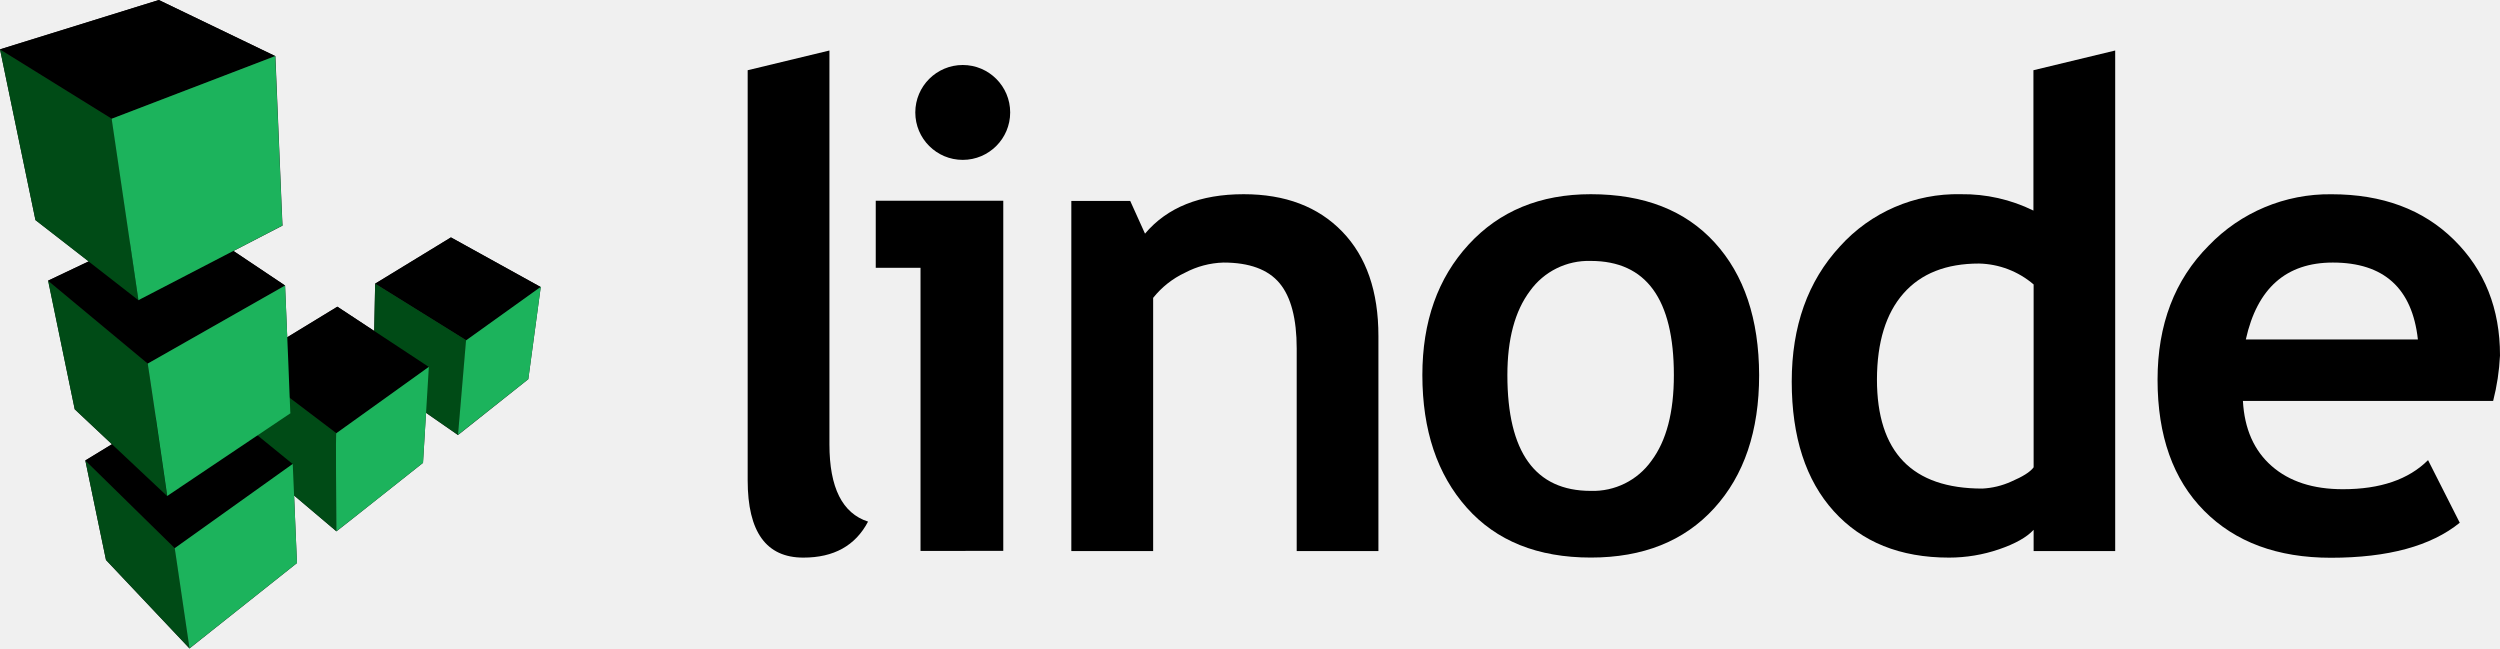
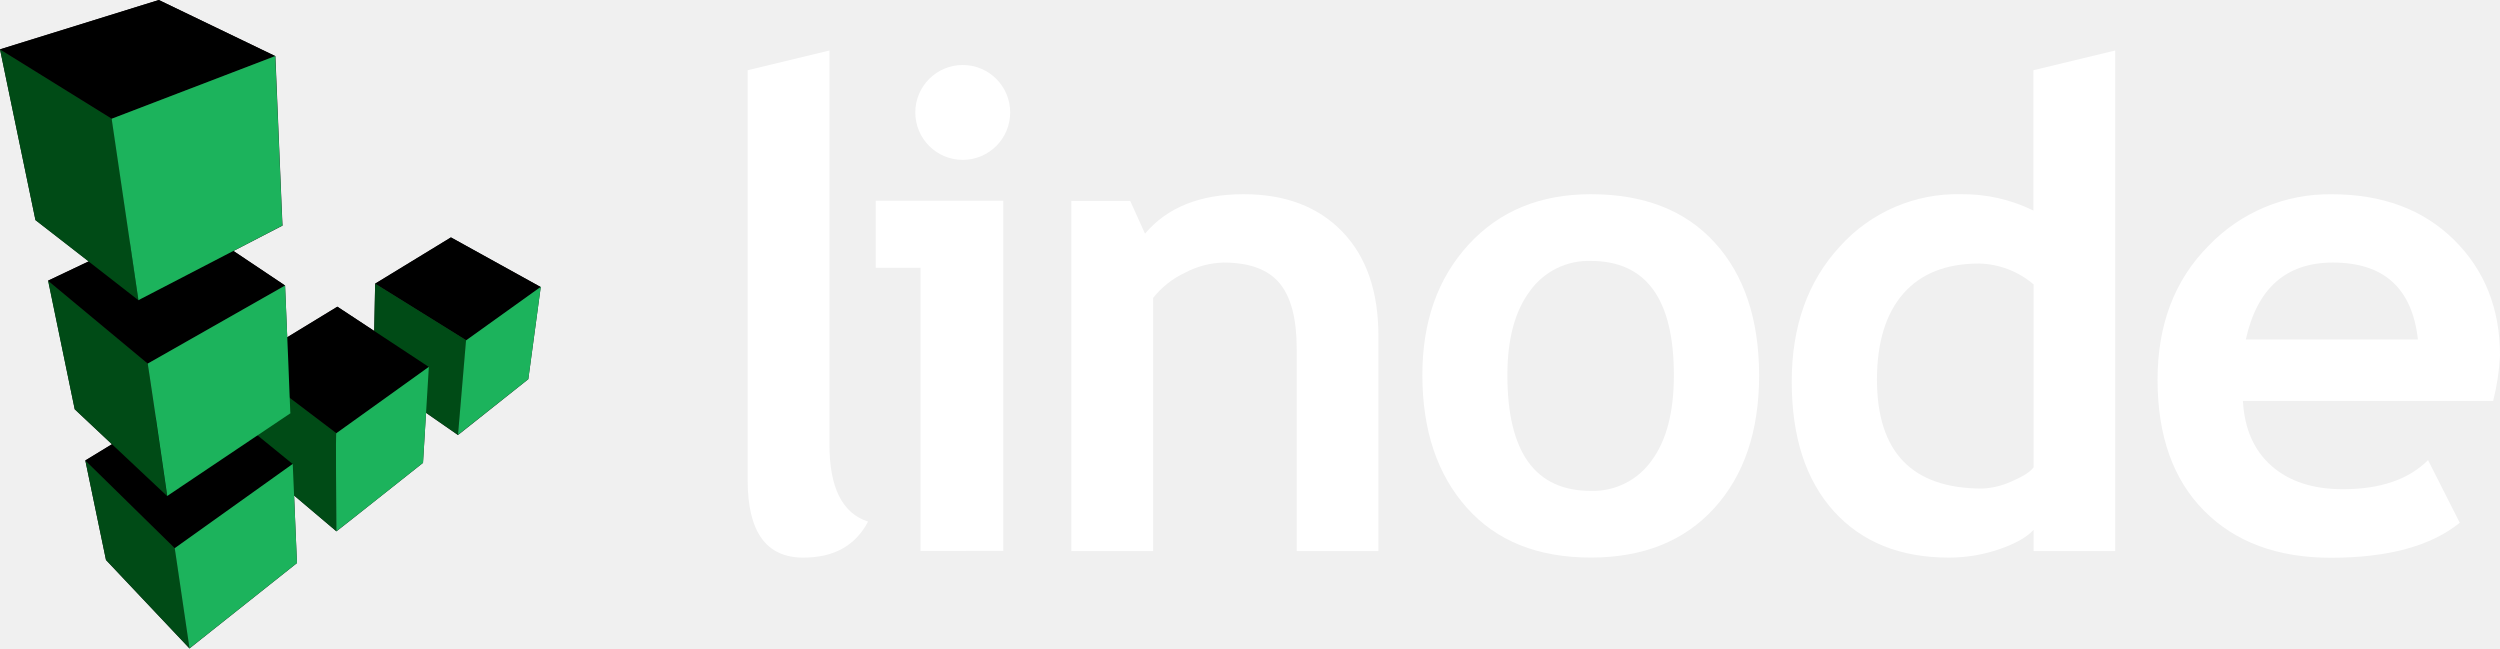
<svg xmlns="http://www.w3.org/2000/svg" viewBox="0 0 506.94 131.5">
  <path d="m109.65 58.21-18.21-10.07-15.37 9.38-.19 9.59-7.47-4.92-10.16 6.19-.44-10.48-10.48-7 10-5.17c-.08 0 0 1-1.48-34.34l-23.65-11.39-32.2 10 7.19 34.63 10.81 8.37-8.22 3.9 5.37 26.1 7.55 7.09-5.4 3.29 4.19 20.18 16.94 17.94c.08-.1 1.78-1.41 21.79-17.32l-.58-13.71 8.58 7.28c.12-.12 1.84-1.39 17.56-13.89l.61-10.14 6.48 4.5c.13-.12 1.58-1.22 14.26-11.33z" fill="#231f20" />
  <path d="m94.54 69 15.11-10.79-18.21-10.07-15.37 9.38z" />
  <path d="m92.87 88.2 1.67-19.2-18.47-11.48-.38 18.75z" fill="#004b16" />
  <path d="m68.22 107.73v-19.89l-18.66-14.15 1.47 19.54z" fill="#004b16" />
  <path d="m68.22 87.84 18.74-13.43-18.55-12.22-18.85 11.5z" />
  <path d="m38.43 131.48-2.98-20.32-18.15-17.8 4.19 20.18z" fill="#004b16" />
  <path d="m35.45 111.16 23.91-17.06-18.53-15.09-23.53 14.35z" />
  <path d="m33.9 100.6-3.94-26.88-20.22-16.81 5.41 26.07z" fill="#004b16" />
  <path d="m29.96 73.72 27.85-15.82-20.8-13.94-27.27 12.95z" />
  <path d="m28.07 60.88-5.4-36.81-22.67-14.06 7.19 34.62z" fill="#004b16" />
  <path d="m22.67 24.07 33.14-12.7-23.61-11.37-32.2 10.01z" />
-   <g fill="#1cb35c">
-     <path d="m107.13 76.87c-14.02 11.13-14.33 11.33-14.26 11.33 1.74-20.1 1.59-19.2 1.67-19.2 16-11.45 15-10.79 15.11-10.79z" />
-     <path d="m85.78 93.84c-17.35 13.8-17.63 13.89-17.56 13.89-.17-20.82-.07-19.89 0-19.89 20-14.3 18.67-13.43 18.74-13.43z" />
-     <path d="m60.22 114.16c-21.66 17.22-21.86 17.32-21.79 17.32-3.07-20.94-3-20.32-3-20.32 25.47-18.16 23.86-17.06 23.93-17.06z" />
-     <path d="m55.81 11.37c1.52 35.37 1.4 34.34 1.48 34.34-28.66 14.89-29.29 15.17-29.22 15.17-5.52-37.63-5.47-36.81-5.4-36.81z" />
-     <path d="m57.81 57.9c1.15 26.81 1 25.88 1.11 25.88-24.81 16.67-25.09 16.82-25 16.82-4-27.58-4-26.88-3.94-26.88z" />
+   <path d="m107.13 76.87c-14.02 11.13-14.33 11.33-14.26 11.33 1.74-20.1 1.59-19.2 1.67-19.2 16-11.45 15-10.79 15.11-10.79z" fill="#1cb35c" />
+   <path d="m85.78 93.84c-17.35 13.8-17.63 13.89-17.56 13.89-.17-20.82-.07-19.89 0-19.89 20-14.3 18.67-13.43 18.74-13.43z" fill="#1cb35c" />
+   <path d="m60.22 114.16c-21.66 17.22-21.86 17.32-21.79 17.32-3.07-20.94-3-20.32-3-20.32 25.47-18.16 23.86-17.06 23.93-17.06z" fill="#1cb35c" />
+   <path d="m55.81 11.37c1.52 35.37 1.4 34.34 1.48 34.34-28.66 14.89-29.29 15.17-29.22 15.17-5.52-37.63-5.47-36.81-5.4-36.81z" fill="#1cb35c" />
+   <path d="m57.81 57.9c1.15 26.81 1 25.88 1.11 25.88-24.81 16.67-25.09 16.82-25 16.82-4-27.58-4-26.88-3.94-26.88z" fill="#1cb35c" />
+   <g fill="#fff">
+     <path d="m151.61 14.24 16.58-4v79.88q0 13.13 7.83 15.65-3.84 7.31-13.13 7.3-11.28 0-11.28-15.66z" />
+     <path d="m186.66 111.72v-57.42h-9.08v-13.6h25.86v71zm8.56-98.54a9.62 9.62 0 1 1 -9.62 9.62 9.63 9.63 0 0 1 9.62-9.62z" />
+     <path d="m262.94 111.74v-41.06c0-6.05-1.16-10.48-3.48-13.26s-6.11-4.18-11.37-4.18a17.74 17.74 0 0 0 -7.8 2.06 18 18 0 0 0 -6.46 5.1v51.34h-16.59v-71h11.94l3 6.64q6.76-8 20-8 12.66 0 20 7.59t7.33 21.19v43.58z" />
+     <path d="m288.42 76.06q0-16.26 9.38-26.47t24.77-10.21q16.19 0 25.14 9.82t9 26.86q0 17-9.12 27t-25 10q-16.18 0-25.17-10.12t-9-26.88zm17.24 0q0 23.47 16.91 23.48a14.54 14.54 0 0 0 12.31-6.11q4.55-6.09 4.54-17.37 0-23.14-16.85-23.15a14.61 14.61 0 0 0 -12.33 6.09q-4.58 6.11-4.58 17.06z" />
+     <path d="m412.37 111.74v-4.31c-1.37 1.5-3.71 2.82-7 3.95a31.33 31.33 0 0 1 -10.15 1.69q-14.87 0-23.38-9.42t-8.52-26.27q0-16.84 9.78-27.42a32 32 0 0 1 24.51-10.58 32.37 32.37 0 0 1 14.72 3.32v-28.46l16.58-4v101.5zm0-54.06a17.6 17.6 0 0 0 -11.07-4.24q-10 0-15.33 6.07t-5.37 17.41q0 22.15 21.36 22.15a16.11 16.11 0 0 0 5.87-1.42c2.32-1 3.83-1.92 4.54-2.89z" />
+     <path d="m505.55 81.3h-50.74q.46 8.49 5.83 13.2t14.46 4.7q11.34 0 17.25-5.9l6.43 12.7q-8.75 7.09-26.13 7.1-16.25 0-25.7-9.52t-9.45-26.58q0-16.78 10.38-27.2a33.91 33.91 0 0 1 24.9-10.41q15.45 0 24.81 9.22t9.35 23.48a46.28 46.28 0 0 1 -1.39 9.21zm-50.15-12.47h34.89q-1.73-15.58-17.24-15.59-14.2 0-17.65 15.59z" />
  </g>
-   <path d="m151.61 14.24 16.58-4v79.88q0 13.13 7.83 15.65-3.84 7.31-13.13 7.3-11.28 0-11.28-15.66z" />
-   <path d="m186.66 111.72v-57.42h-9.08v-13.6h25.86v71zm8.56-98.54a9.62 9.62 0 1 1 -9.62 9.62 9.63 9.63 0 0 1 9.62-9.62z" />
-   <path d="m262.94 111.74v-41.06c0-6.05-1.16-10.48-3.48-13.26s-6.11-4.18-11.37-4.18a17.74 17.74 0 0 0 -7.8 2.06 18 18 0 0 0 -6.46 5.1v51.34h-16.59v-71h11.94l3 6.64q6.76-8 20-8 12.66 0 20 7.59t7.33 21.19v43.58z" />
-   <path d="m288.42 76.06q0-16.26 9.38-26.47t24.77-10.21q16.19 0 25.14 9.82t9 26.86q0 17-9.12 27t-25 10q-16.18 0-25.17-10.12t-9-26.88zm17.24 0q0 23.47 16.91 23.48a14.54 14.54 0 0 0 12.31-6.11q4.55-6.09 4.54-17.37 0-23.14-16.85-23.15a14.61 14.61 0 0 0 -12.33 6.09q-4.58 6.11-4.58 17.06z" />
-   <path d="m412.37 111.74v-4.31c-1.37 1.5-3.71 2.82-7 3.95a31.33 31.33 0 0 1 -10.15 1.69q-14.87 0-23.38-9.42t-8.52-26.27q0-16.84 9.78-27.42a32 32 0 0 1 24.51-10.58 32.37 32.37 0 0 1 14.72 3.32v-28.46l16.58-4v101.5zm0-54.06a17.6 17.6 0 0 0 -11.07-4.24q-10 0-15.33 6.07t-5.37 17.41q0 22.15 21.36 22.15a16.11 16.11 0 0 0 5.87-1.42c2.32-1 3.83-1.92 4.54-2.89z" />
-   <path d="m505.55 81.3h-50.74q.46 8.49 5.83 13.2t14.46 4.7q11.34 0 17.25-5.9l6.43 12.7q-8.75 7.09-26.13 7.1-16.25 0-25.7-9.52t-9.45-26.58q0-16.78 10.38-27.2a33.91 33.91 0 0 1 24.9-10.41q15.45 0 24.81 9.22t9.35 23.48a46.28 46.28 0 0 1 -1.39 9.21zm-50.15-12.47h34.89q-1.73-15.58-17.24-15.59-14.2 0-17.65 15.59z" />
</svg>
